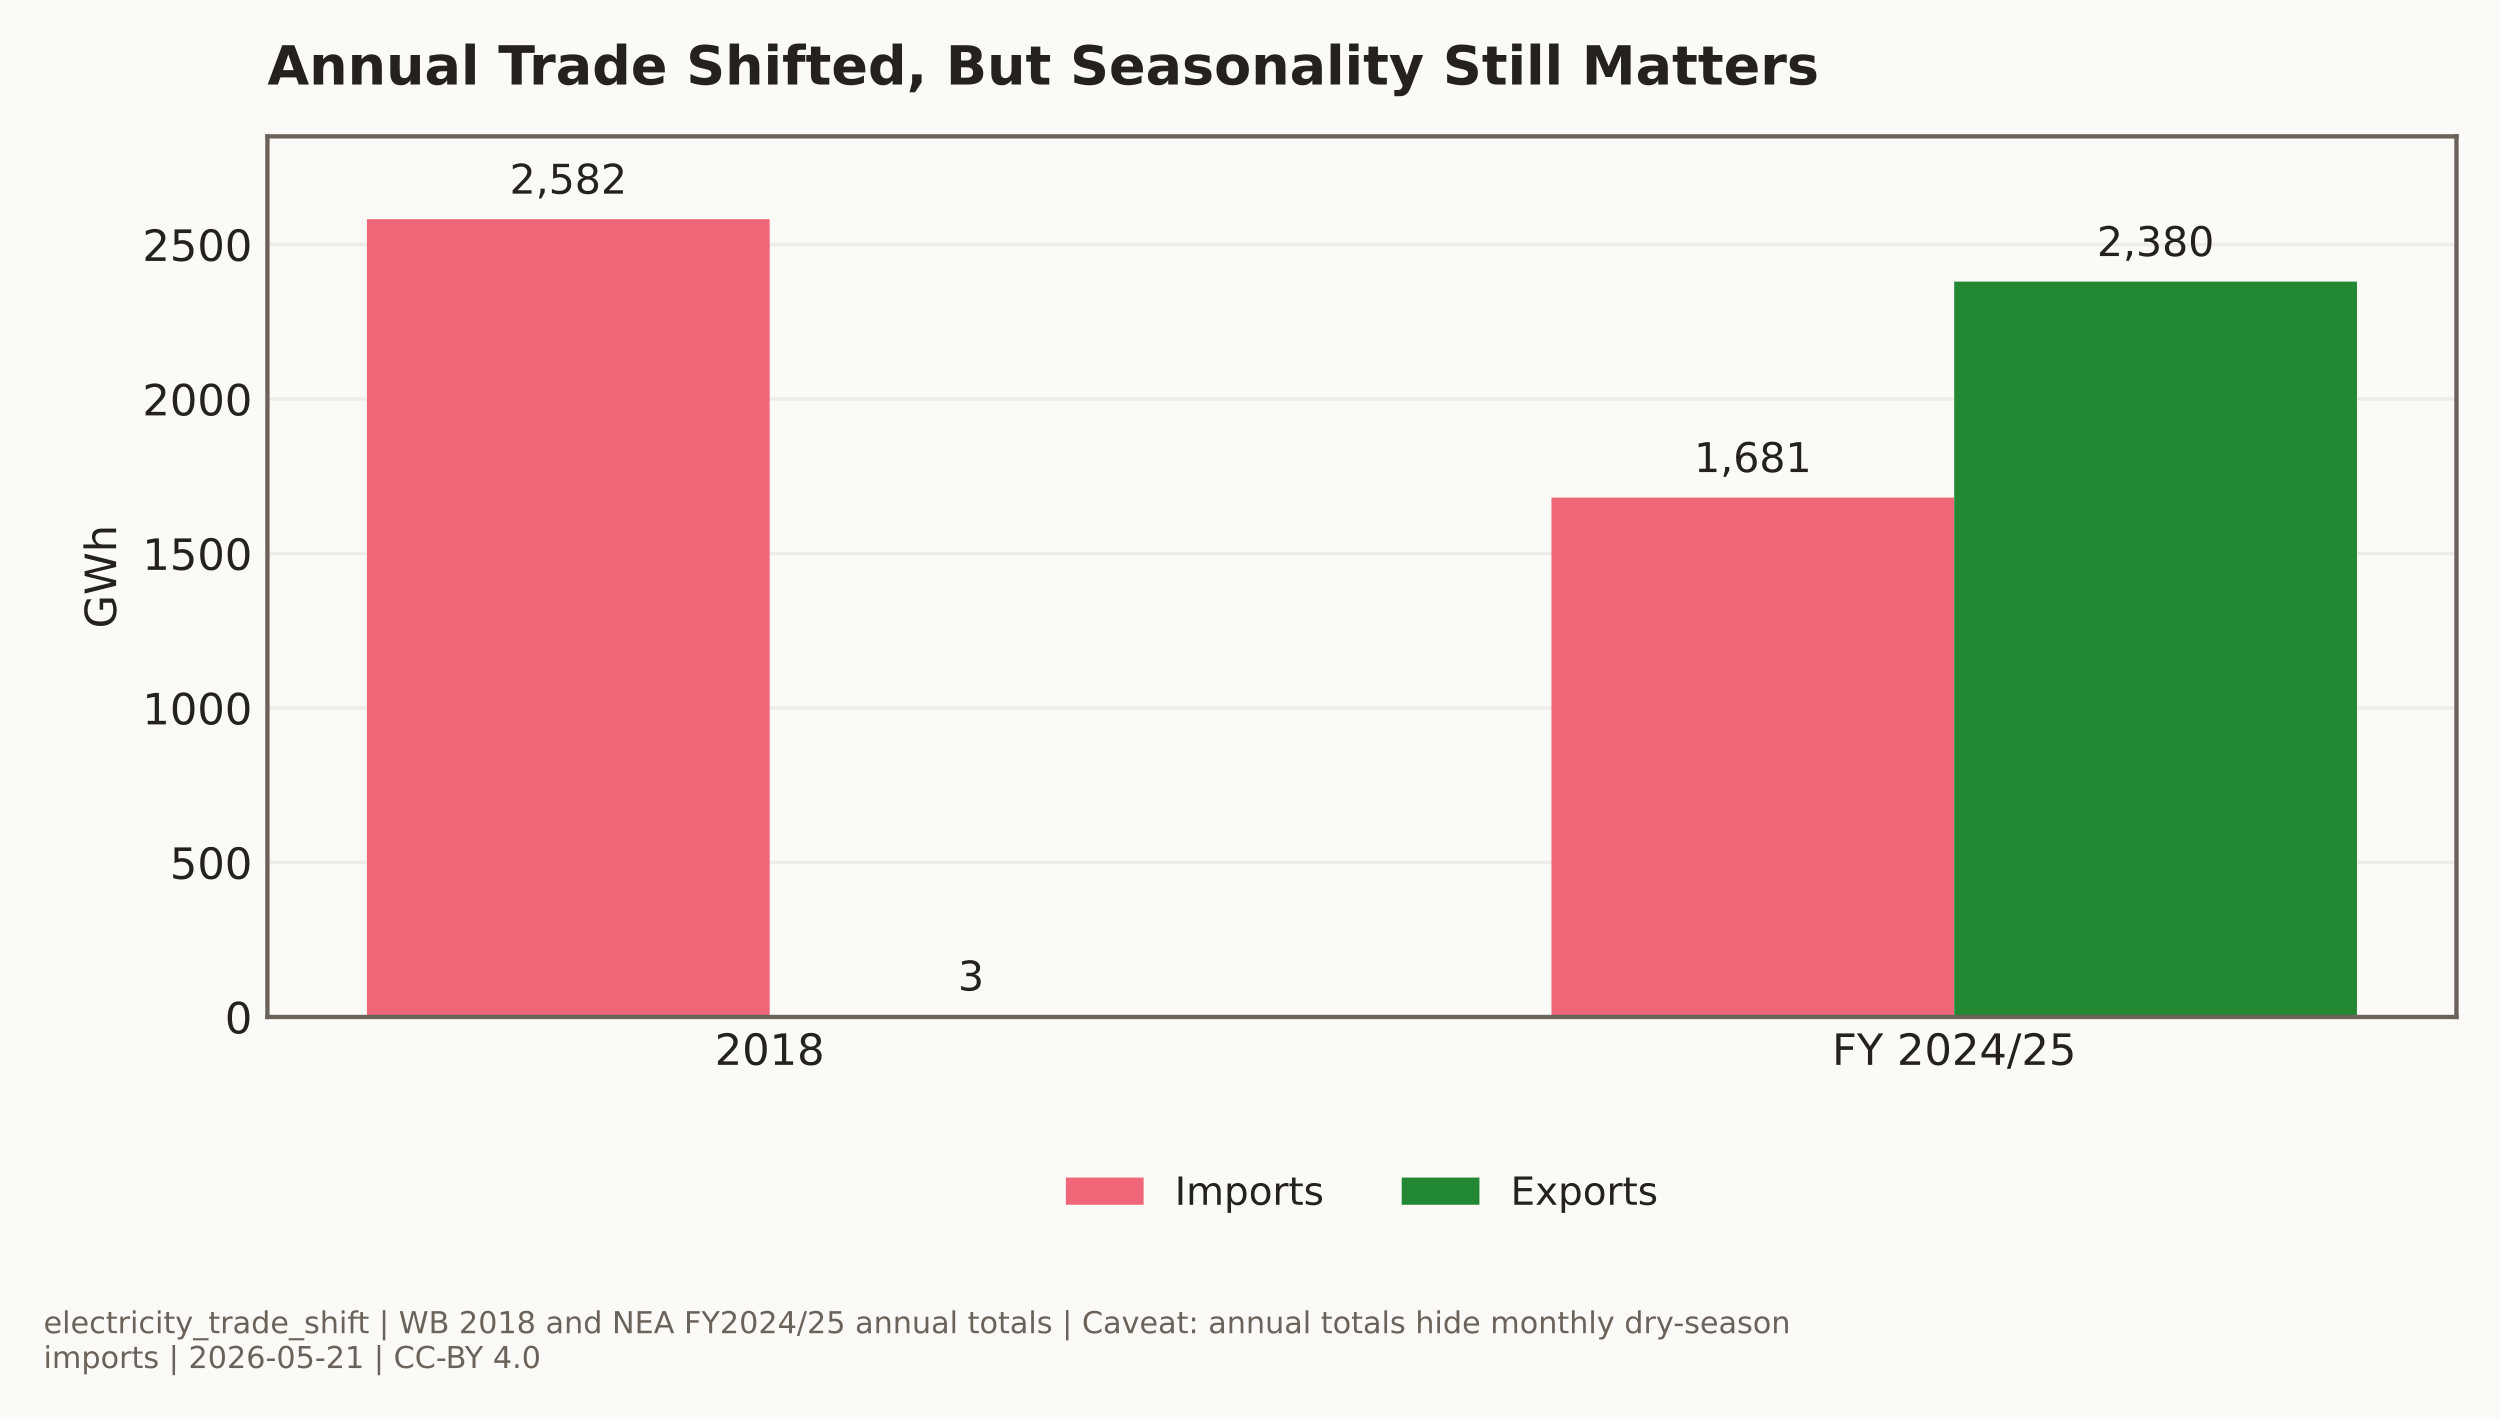
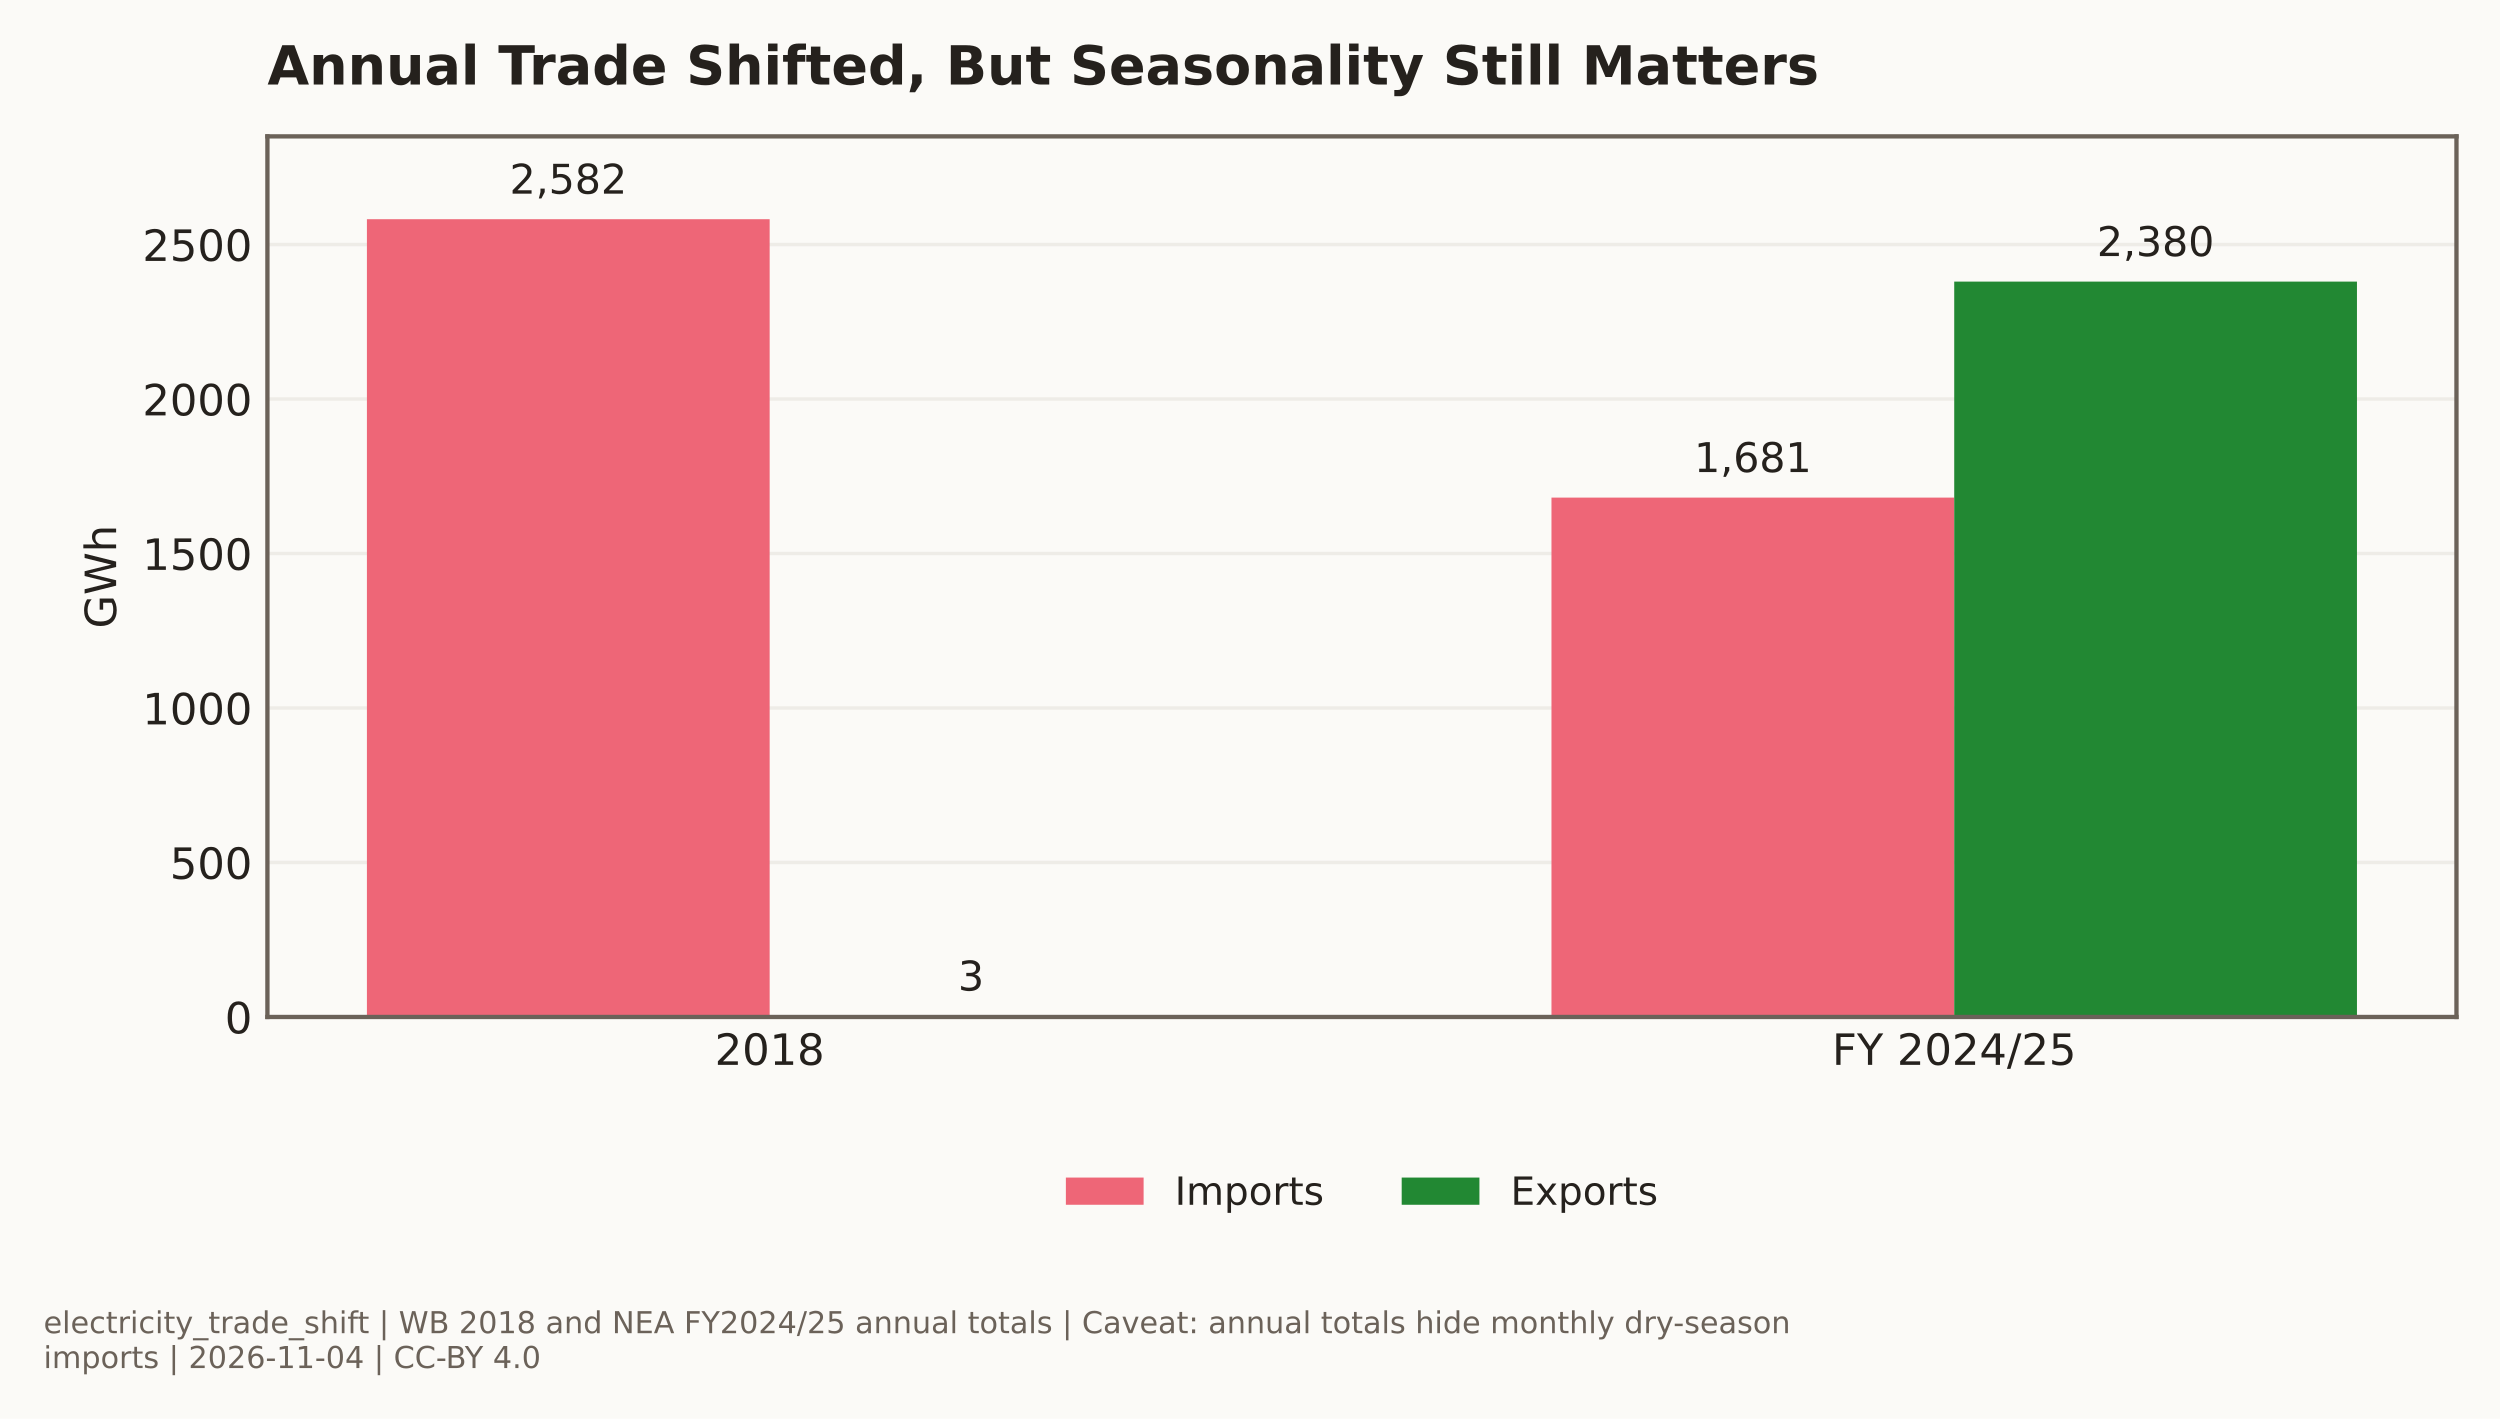
<svg xmlns="http://www.w3.org/2000/svg" width="578.88pt" height="328.506pt" viewBox="0 0 578.88 328.506" version="1.1">
  <defs>
    <style type="text/css">*{stroke-linejoin: round; stroke-linecap: butt}</style>
  </defs>
  <g id="figure_1">
    <g id="patch_1">
      <path d="M 0 328.506 L 578.88 328.506 L 578.88 0 L 0 0 z " style="fill: #fbfaf7" />
    </g>
    <g id="axes_1">
      <g id="patch_2">
        <path d="M 61.92 235.482 L 568.8 235.482 L 568.8 31.578 L 61.92 31.578 z " style="fill: #fbfaf7" />
      </g>
      <g id="matplotlib.axis_1">
        <g id="xtick_1">
          <g id="line2d_1" />
          <g id="text_1">
            <text style="font-size: 10px; font-family: 'DejaVu Sans', 'Arial', 'Helvetica', 'Liberation Sans', sans-serif; text-anchor: middle; fill: #25211d" x="178.217" y="246.58" transform="rotate(-0 178.2171 246.5805)">2018</text>
          </g>
        </g>
        <g id="xtick_2">
          <g id="line2d_2" />
          <g id="text_2">
            <text style="font-size: 10px; font-family: 'DejaVu Sans', 'Arial', 'Helvetica', 'Liberation Sans', sans-serif; text-anchor: middle; fill: #25211d" x="452.503" y="246.58" transform="rotate(-0 452.5029 246.5805)">FY 2024/25</text>
          </g>
        </g>
      </g>
      <g id="matplotlib.axis_2">
        <g id="ytick_1">
          <g id="line2d_3">
-             <path d="M 61.92 235.482 L 568.8 235.482 " clip-path="url(#p86d4648f9f)" style="fill: none; stroke: #d8d2ca; stroke-opacity: 0.35; stroke-width: 0.8; stroke-linecap: round" />
+             <path d="M 61.92 235.482 L 568.8 235.482 " clip-path="url(#p89eae55845)" style="fill: none; stroke: #d8d2ca; stroke-opacity: 0.35; stroke-width: 0.8; stroke-linecap: round" />
          </g>
          <g id="line2d_4" />
          <g id="text_3">
            <text style="font-size: 10px; font-family: 'DejaVu Sans', 'Arial', 'Helvetica', 'Liberation Sans', sans-serif; text-anchor: end; fill: #25211d" x="58.42" y="239.281" transform="rotate(-0 58.42 239.2813)">0</text>
          </g>
        </g>
        <g id="ytick_2">
          <g id="line2d_5">
-             <path d="M 61.92 199.709 L 568.8 199.709 " clip-path="url(#p86d4648f9f)" style="fill: none; stroke: #d8d2ca; stroke-opacity: 0.35; stroke-width: 0.8; stroke-linecap: round" />
+             <path d="M 61.92 199.709 L 568.8 199.709 " clip-path="url(#p89eae55845)" style="fill: none; stroke: #d8d2ca; stroke-opacity: 0.35; stroke-width: 0.8; stroke-linecap: round" />
          </g>
          <g id="line2d_6" />
          <g id="text_4">
            <text style="font-size: 10px; font-family: 'DejaVu Sans', 'Arial', 'Helvetica', 'Liberation Sans', sans-serif; text-anchor: end; fill: #25211d" x="58.42" y="203.509" transform="rotate(-0 58.42 203.5086)">500</text>
          </g>
        </g>
        <g id="ytick_3">
          <g id="line2d_7">
-             <path d="M 61.92 163.937 L 568.8 163.937 " clip-path="url(#p86d4648f9f)" style="fill: none; stroke: #d8d2ca; stroke-opacity: 0.35; stroke-width: 0.8; stroke-linecap: round" />
+             <path d="M 61.92 163.937 L 568.8 163.937 " clip-path="url(#p89eae55845)" style="fill: none; stroke: #d8d2ca; stroke-opacity: 0.35; stroke-width: 0.8; stroke-linecap: round" />
          </g>
          <g id="line2d_8" />
          <g id="text_5">
            <text style="font-size: 10px; font-family: 'DejaVu Sans', 'Arial', 'Helvetica', 'Liberation Sans', sans-serif; text-anchor: end; fill: #25211d" x="58.42" y="167.736" transform="rotate(-0 58.42 167.736)">1000</text>
          </g>
        </g>
        <g id="ytick_4">
          <g id="line2d_9">
-             <path d="M 61.92 128.164 L 568.8 128.164 " clip-path="url(#p86d4648f9f)" style="fill: none; stroke: #d8d2ca; stroke-opacity: 0.35; stroke-width: 0.8; stroke-linecap: round" />
+             <path d="M 61.92 128.164 L 568.8 128.164 " clip-path="url(#p89eae55845)" style="fill: none; stroke: #d8d2ca; stroke-opacity: 0.35; stroke-width: 0.8; stroke-linecap: round" />
          </g>
          <g id="line2d_10" />
          <g id="text_6">
            <text style="font-size: 10px; font-family: 'DejaVu Sans', 'Arial', 'Helvetica', 'Liberation Sans', sans-serif; text-anchor: end; fill: #25211d" x="58.42" y="131.963" transform="rotate(-0 58.42 131.9634)">1500</text>
          </g>
        </g>
        <g id="ytick_5">
          <g id="line2d_11">
-             <path d="M 61.92 92.392 L 568.8 92.392 " clip-path="url(#p86d4648f9f)" style="fill: none; stroke: #d8d2ca; stroke-opacity: 0.35; stroke-width: 0.8; stroke-linecap: round" />
+             <path d="M 61.92 92.392 L 568.8 92.392 " clip-path="url(#p89eae55845)" style="fill: none; stroke: #d8d2ca; stroke-opacity: 0.35; stroke-width: 0.8; stroke-linecap: round" />
          </g>
          <g id="line2d_12" />
          <g id="text_7">
            <text style="font-size: 10px; font-family: 'DejaVu Sans', 'Arial', 'Helvetica', 'Liberation Sans', sans-serif; text-anchor: end; fill: #25211d" x="58.42" y="96.191" transform="rotate(-0 58.42 96.19074)">2000</text>
          </g>
        </g>
        <g id="ytick_6">
          <g id="line2d_13">
-             <path d="M 61.92 56.619 L 568.8 56.619 " clip-path="url(#p86d4648f9f)" style="fill: none; stroke: #d8d2ca; stroke-opacity: 0.35; stroke-width: 0.8; stroke-linecap: round" />
+             <path d="M 61.92 56.619 L 568.8 56.619 " clip-path="url(#p89eae55845)" style="fill: none; stroke: #d8d2ca; stroke-opacity: 0.35; stroke-width: 0.8; stroke-linecap: round" />
          </g>
          <g id="line2d_14" />
          <g id="text_8">
            <text style="font-size: 10px; font-family: 'DejaVu Sans', 'Arial', 'Helvetica', 'Liberation Sans', sans-serif; text-anchor: end; fill: #25211d" x="58.42" y="60.418" transform="rotate(-0 58.42 60.41811)">2500</text>
          </g>
        </g>
        <g id="text_9">
          <text style="font-size: 10px; font-family: 'DejaVu Sans', 'Arial', 'Helvetica', 'Liberation Sans', sans-serif; text-anchor: middle; fill: #25211d" x="26.89" y="133.53" transform="rotate(-90 26.89031 133.53)">GWh</text>
        </g>
      </g>
      <g id="patch_3">
-         <path d="M 84.96 235.482 L 178.217 235.482 L 178.217 50.752 L 84.96 50.752 z " clip-path="url(#p86d4648f9f)" style="fill: #ee6677" />
+         <path d="M 84.96 235.482 L 178.217 235.482 L 178.217 50.752 L 84.96 50.752 z " clip-path="url(#p89eae55845)" style="fill: #ee6677" />
      </g>
      <g id="patch_4">
-         <path d="M 359.246 235.482 L 452.503 235.482 L 452.503 115.214 L 359.246 115.214 z " clip-path="url(#p86d4648f9f)" style="fill: #ee6677" />
+         <path d="M 359.246 235.482 L 452.503 235.482 L 452.503 115.214 L 359.246 115.214 z " clip-path="url(#p89eae55845)" style="fill: #ee6677" />
      </g>
      <g id="patch_5">
-         <path d="M 178.217 235.482 L 271.474 235.482 L 271.474 235.267 L 178.217 235.267 z " clip-path="url(#p86d4648f9f)" style="fill: #228833" />
+         <path d="M 178.217 235.482 L 271.474 235.482 L 271.474 235.267 L 178.217 235.267 z " clip-path="url(#p89eae55845)" style="fill: #228833" />
      </g>
      <g id="patch_6">
-         <path d="M 452.503 235.482 L 545.76 235.482 L 545.76 65.204 L 452.503 65.204 z " clip-path="url(#p86d4648f9f)" style="fill: #228833" />
+         <path d="M 452.503 235.482 L 545.76 235.482 L 545.76 65.204 L 452.503 65.204 z " clip-path="url(#p89eae55845)" style="fill: #228833" />
      </g>
      <g id="patch_7">
        <path d="M 61.92 235.482 L 61.92 31.578 " style="fill: none; stroke: #6b6259; stroke-linejoin: miter; stroke-linecap: square" />
      </g>
      <g id="patch_8">
        <path d="M 568.8 235.482 L 568.8 31.578 " style="fill: none; stroke: #6b6259; stroke-linejoin: miter; stroke-linecap: square" />
      </g>
      <g id="patch_9">
        <path d="M 61.92 235.482 L 568.8 235.482 " style="fill: none; stroke: #6b6259; stroke-linejoin: miter; stroke-linecap: square" />
      </g>
      <g id="patch_10">
        <path d="M 61.92 31.578 L 568.8 31.578 " style="fill: none; stroke: #6b6259; stroke-linejoin: miter; stroke-linecap: square" />
      </g>
      <g id="text_10">
        <text style="font-size: 9.5px; font-family: 'DejaVu Sans', 'Arial', 'Helvetica', 'Liberation Sans', sans-serif; text-anchor: middle; fill: #25211d" x="131.589" y="44.841" transform="rotate(-0 131.5886 44.84148)">2,582</text>
      </g>
      <g id="text_11">
        <text style="font-size: 9.5px; font-family: 'DejaVu Sans', 'Arial', 'Helvetica', 'Liberation Sans', sans-serif; text-anchor: middle; fill: #25211d" x="405.874" y="109.304" transform="rotate(-0 405.8743 109.3038)">1,681</text>
      </g>
      <g id="text_12">
        <text style="font-size: 9.5px; font-family: 'DejaVu Sans', 'Arial', 'Helvetica', 'Liberation Sans', sans-serif; text-anchor: middle; fill: #25211d" x="224.846" y="229.357" transform="rotate(-0 224.8457 229.3567)">3</text>
      </g>
      <g id="text_13">
        <text style="font-size: 9.5px; font-family: 'DejaVu Sans', 'Arial', 'Helvetica', 'Liberation Sans', sans-serif; text-anchor: middle; fill: #25211d" x="499.131" y="59.294" transform="rotate(-0 499.1314 59.29363)">2,380</text>
      </g>
      <g id="text_14">
        <text style="font-weight: 700; font-size: 12.5px; font-family: 'DejaVu Sans', 'Arial', 'Helvetica', 'Liberation Sans', sans-serif; text-anchor: start; fill: #25211d" x="61.92" y="19.578" transform="rotate(-0 61.92 19.57805)">Annual Trade Shifted, But Seasonality Still Matters</text>
      </g>
      <g id="legend_1">
        <g id="patch_11">
          <path d="M 246.805 278.967 L 264.805 278.967 L 264.805 272.667 L 246.805 272.667 z " style="fill: #ee6677" />
        </g>
        <g id="text_15">
          <text style="font-size: 9px; font-family: 'DejaVu Sans', 'Arial', 'Helvetica', 'Liberation Sans', sans-serif; text-anchor: start; fill: #25211d" x="272.005" y="278.967" transform="rotate(-0 272.0053 278.9672)">Imports</text>
        </g>
        <g id="patch_12">
          <path d="M 324.564 278.967 L 342.564 278.967 L 342.564 272.667 L 324.564 272.667 z " style="fill: #228833" />
        </g>
        <g id="text_16">
          <text style="font-size: 9px; font-family: 'DejaVu Sans', 'Arial', 'Helvetica', 'Liberation Sans', sans-serif; text-anchor: start; fill: #25211d" x="349.764" y="278.967" transform="rotate(-0 349.7639 278.9672)">Exports</text>
        </g>
      </g>
    </g>
    <g id="text_17">
      <text style="font-size: 7px; font-family: 'DejaVu Sans', 'Arial', 'Helvetica', 'Liberation Sans', sans-serif; fill: #6b6259" transform="translate(10.08 308.7057)">electricity_trade_shift | WB 2018 and NEA FY2024/25 annual totals | Caveat: annual totals hide monthly dry-season</text>
-       <text style="font-size: 7px; font-family: 'DejaVu Sans', 'Arial', 'Helvetica', 'Liberation Sans', sans-serif; fill: #6b6259" transform="translate(10.08 316.7756)">imports | 2026-05-21 | CC-BY 4.0</text>
+       <text style="font-size: 7px; font-family: 'DejaVu Sans', 'Arial', 'Helvetica', 'Liberation Sans', sans-serif; fill: #6b6259" transform="translate(10.08 316.7756)">imports | 2026-11-04 | CC-BY 4.0</text>
    </g>
  </g>
  <defs>
-     <clipPath id="p86d4648f9f">
+     <clipPath id="p89eae55845">
      <rect x="61.92" y="31.578" width="506.88" height="203.904" />
    </clipPath>
  </defs>
</svg>
